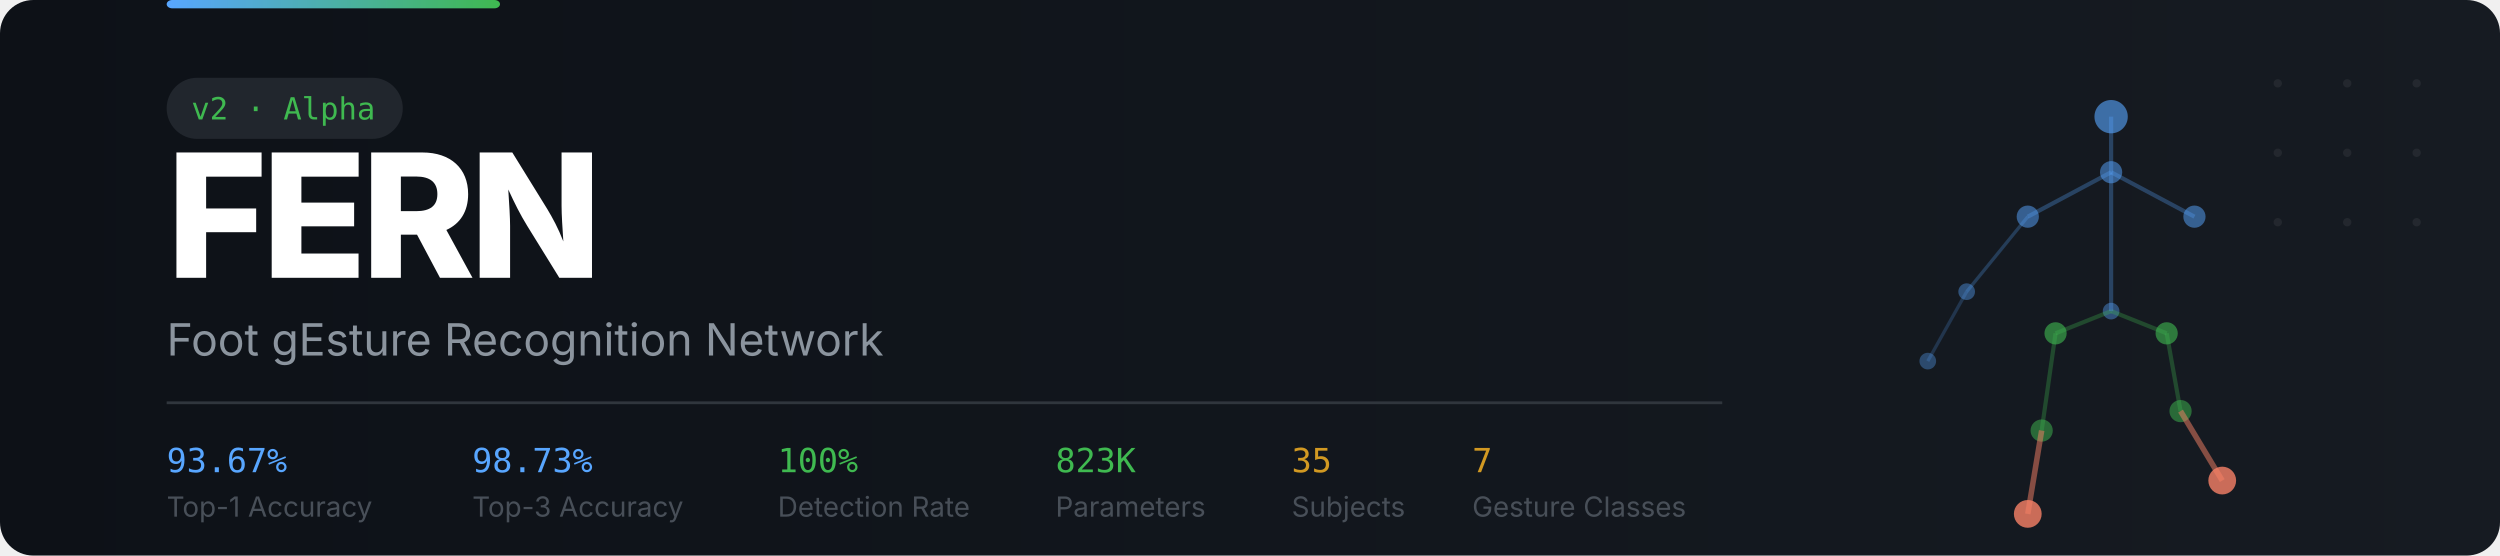
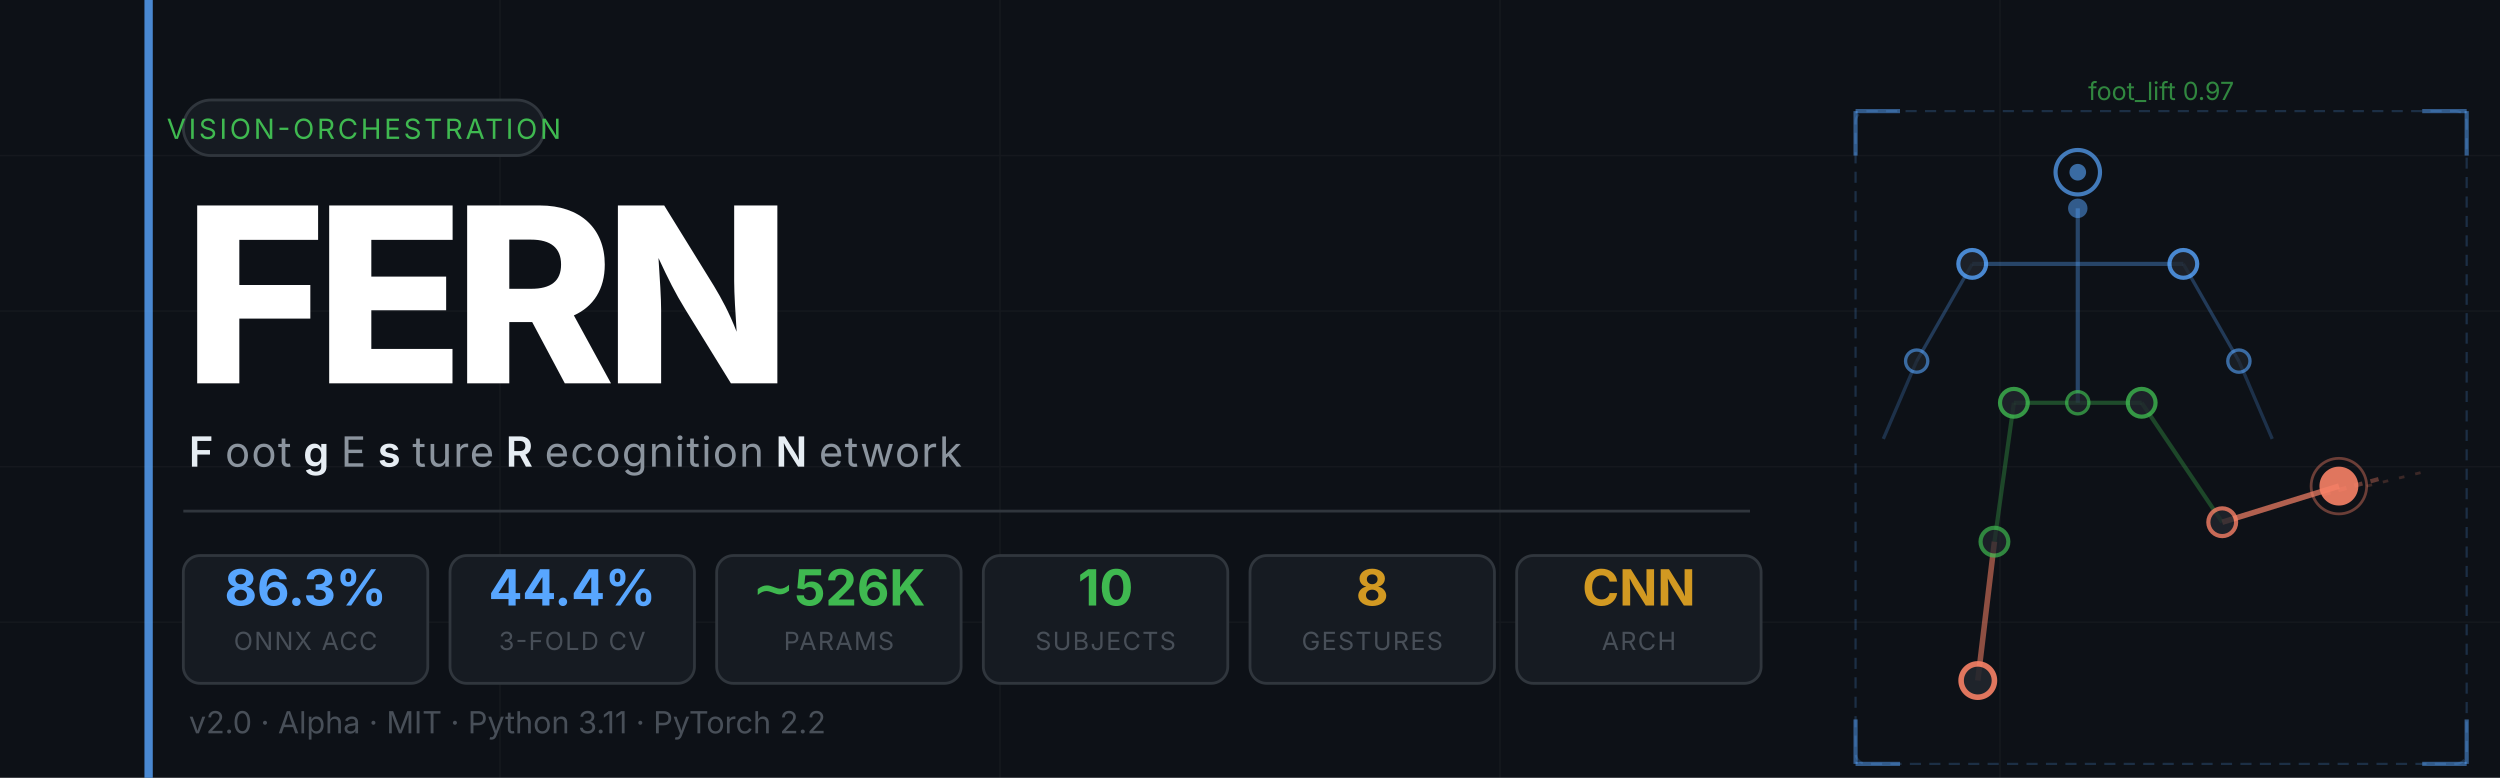
- <svg xmlns="http://www.w3.org/2000/svg" viewBox="0 0 900 200" width="900" height="200">
+ <svg xmlns="http://www.w3.org/2000/svg" viewBox="0 0 900 280" width="900" height="280">
  <defs>
-     <linearGradient id="bg" x1="0%" y1="0%" x2="100%" y2="0%">
-       <stop offset="0%" style="stop-color:#0d1117" />
-       <stop offset="100%" style="stop-color:#161b22" />
-     </linearGradient>
-     <linearGradient id="accent" x1="0%" y1="0%" x2="100%" y2="0%">
-       <stop offset="0%" style="stop-color:#58a6ff" />
-       <stop offset="100%" style="stop-color:#3fb950" />
-     </linearGradient>
+     <style>
+       .mono { font-family: ui-monospace,SFMono-Regular,Menlo,monospace; }
+       .sans { font-family: -apple-system,BlinkMacSystemFont,"Segoe UI",sans-serif; }
+     </style>
  </defs>
-   <rect width="900" height="200" fill="url(#bg)" rx="12" />
-   <circle cx="760" cy="42" r="6" fill="#58a6ff" opacity="0.6" />
-   <circle cx="760" cy="62" r="4" fill="#58a6ff" opacity="0.5" />
-   <circle cx="730" cy="78" r="4" fill="#58a6ff" opacity="0.5" />
-   <circle cx="790" cy="78" r="4" fill="#58a6ff" opacity="0.5" />
-   <circle cx="740" cy="120" r="4" fill="#3fb950" opacity="0.6" />
-   <circle cx="780" cy="120" r="4" fill="#3fb950" opacity="0.6" />
-   <circle cx="760" cy="112" r="3" fill="#58a6ff" opacity="0.4" />
-   <circle cx="735" cy="155" r="4" fill="#3fb950" opacity="0.5" />
-   <circle cx="785" cy="148" r="4" fill="#3fb950" opacity="0.5" />
-   <circle cx="730" cy="185" r="5" fill="#f78166" opacity="0.8" />
-   <circle cx="800" cy="173" r="5" fill="#f78166" opacity="0.8" />
-   <line x1="760" y1="62" x2="730" y2="78" stroke="#58a6ff" stroke-width="1.5" opacity="0.3" />
-   <line x1="760" y1="62" x2="790" y2="78" stroke="#58a6ff" stroke-width="1.5" opacity="0.3" />
-   <line x1="760" y1="112" x2="740" y2="120" stroke="#3fb950" stroke-width="1.5" opacity="0.3" />
-   <line x1="760" y1="112" x2="780" y2="120" stroke="#3fb950" stroke-width="1.5" opacity="0.3" />
-   <line x1="740" y1="120" x2="735" y2="155" stroke="#3fb950" stroke-width="1.5" opacity="0.3" />
-   <line x1="780" y1="120" x2="785" y2="148" stroke="#3fb950" stroke-width="1.5" opacity="0.3" />
-   <line x1="735" y1="155" x2="730" y2="185" stroke="#f78166" stroke-width="2" opacity="0.5" />
-   <line x1="785" y1="148" x2="800" y2="173" stroke="#f78166" stroke-width="2" opacity="0.5" />
-   <line x1="760" y1="42" x2="760" y2="62" stroke="#58a6ff" stroke-width="1.5" opacity="0.3" />
-   <line x1="760" y1="62" x2="760" y2="112" stroke="#58a6ff" stroke-width="1.5" opacity="0.3" />
-   <circle cx="708" cy="105" r="3" fill="#58a6ff" opacity="0.4" />
-   <circle cx="694" cy="130" r="3" fill="#58a6ff" opacity="0.35" />
-   <line x1="730" y1="78" x2="708" y2="105" stroke="#58a6ff" stroke-width="1.2" opacity="0.25" />
-   <line x1="708" y1="105" x2="694" y2="130" stroke="#58a6ff" stroke-width="1.2" opacity="0.2" />
-   <g opacity="0.06">
-     <circle cx="820" cy="30" r="1.5" fill="white" />
-     <circle cx="845" cy="30" r="1.5" fill="white" />
-     <circle cx="870" cy="30" r="1.5" fill="white" />
-     <circle cx="820" cy="55" r="1.5" fill="white" />
-     <circle cx="845" cy="55" r="1.5" fill="white" />
-     <circle cx="870" cy="55" r="1.5" fill="white" />
-     <circle cx="820" cy="80" r="1.5" fill="white" />
-     <circle cx="845" cy="80" r="1.5" fill="white" />
-     <circle cx="870" cy="80" r="1.5" fill="white" />
+   <rect width="900" height="280" fill="#0d1117" />
+   <g opacity="0.035" stroke="#ffffff" stroke-width="0.5">
+     <line x1="0" y1="56" x2="900" y2="56" />
+     <line x1="0" y1="112" x2="900" y2="112" />
+     <line x1="0" y1="168" x2="900" y2="168" />
+     <line x1="0" y1="224" x2="900" y2="224" />
+     <line x1="180" y1="0" x2="180" y2="280" />
+     <line x1="360" y1="0" x2="360" y2="280" />
+     <line x1="540" y1="0" x2="540" y2="280" />
+     <line x1="720" y1="0" x2="720" y2="280" />
  </g>
-   <rect x="60" y="0" width="120" height="3" fill="url(#accent)" rx="2" />
-   <rect x="60" y="28" width="85" height="22" rx="11" fill="#21262d" />
-   <text x="102" y="43" font-family="ui-monospace,SFMono-Regular,monospace" font-size="11" fill="#3fb950" text-anchor="middle">v2 · Alpha</text>
-   <text x="60" y="100" font-family="-apple-system,BlinkMacSystemFont,Segoe UI,sans-serif" font-size="62" font-weight="800" fill="white" letter-spacing="-2">FERN</text>
-   <text x="60" y="128" font-family="-apple-system,BlinkMacSystemFont,Segoe UI,sans-serif" font-size="16" font-weight="400" fill="#8b949e">Foot gEsture Recognition Network</text>
-   <line x1="60" y1="145" x2="620" y2="145" stroke="#30363d" stroke-width="1" />
-   <text x="60" y="170" font-family="ui-monospace,SFMono-Regular,monospace" font-size="12" fill="#58a6ff">93.67%</text>
-   <text x="60" y="186" font-family="-apple-system,BlinkMacSystemFont,Segoe UI,sans-serif" font-size="10" fill="#484f58">Top-1 Accuracy</text>
-   <text x="170" y="170" font-family="ui-monospace,SFMono-Regular,monospace" font-size="12" fill="#58a6ff">98.73%</text>
-   <text x="170" y="186" font-family="-apple-system,BlinkMacSystemFont,Segoe UI,sans-serif" font-size="10" fill="#484f58">Top-3 Accuracy</text>
-   <text x="280" y="170" font-family="ui-monospace,SFMono-Regular,monospace" font-size="12" fill="#3fb950">100%</text>
-   <text x="280" y="186" font-family="-apple-system,BlinkMacSystemFont,Segoe UI,sans-serif" font-size="10" fill="#484f58">Detection Rate</text>
-   <text x="380" y="170" font-family="ui-monospace,SFMono-Regular,monospace" font-size="12" fill="#3fb950">823K</text>
-   <text x="380" y="186" font-family="-apple-system,BlinkMacSystemFont,Segoe UI,sans-serif" font-size="10" fill="#484f58">Parameters</text>
-   <text x="465" y="170" font-family="ui-monospace,SFMono-Regular,monospace" font-size="12" fill="#d29922">35</text>
-   <text x="465" y="186" font-family="-apple-system,BlinkMacSystemFont,Segoe UI,sans-serif" font-size="10" fill="#484f58">Subjects</text>
-   <text x="530" y="170" font-family="ui-monospace,SFMono-Regular,monospace" font-size="12" fill="#d29922">7</text>
-   <text x="530" y="186" font-family="-apple-system,BlinkMacSystemFont,Segoe UI,sans-serif" font-size="10" fill="#484f58">Gesture Classes</text>
+   <line x1="748" y1="75" x2="748" y2="145" stroke="#58a6ff" stroke-width="1.5" opacity="0.35" />
+   <line x1="710" y1="95" x2="786" y2="95" stroke="#58a6ff" stroke-width="1.5" opacity="0.35" />
+   <line x1="710" y1="95" x2="690" y2="130" stroke="#58a6ff" stroke-width="1.2" opacity="0.28" />
+   <line x1="690" y1="130" x2="678" y2="158" stroke="#58a6ff" stroke-width="1.2" opacity="0.22" />
+   <line x1="786" y1="95" x2="806" y2="130" stroke="#58a6ff" stroke-width="1.2" opacity="0.28" />
+   <line x1="806" y1="130" x2="818" y2="158" stroke="#58a6ff" stroke-width="1.2" opacity="0.22" />
+   <line x1="725" y1="145" x2="771" y2="145" stroke="#3fb950" stroke-width="1.5" opacity="0.35" />
+   <line x1="725" y1="145" x2="718" y2="195" stroke="#3fb950" stroke-width="1.5" opacity="0.32" />
+   <line x1="771" y1="145" x2="800" y2="188" stroke="#3fb950" stroke-width="1.5" opacity="0.32" />
+   <line x1="718" y1="195" x2="712" y2="245" stroke="#f78166" stroke-width="2" opacity="0.55" />
+   <line x1="800" y1="188" x2="842" y2="175" stroke="#f78166" stroke-width="2" opacity="0.7" />
+   <line x1="836" y1="178" x2="858" y2="172" stroke="#f78166" stroke-width="1.5" opacity="0.35" stroke-dasharray="3,3" />
+   <line x1="852" y1="175" x2="872" y2="170" stroke="#f78166" stroke-width="1" opacity="0.2" stroke-dasharray="2,4" />
+   <circle cx="748" cy="62" r="8" fill="none" stroke="#58a6ff" stroke-width="1.5" opacity="0.7" />
+   <circle cx="748" cy="62" r="3" fill="#58a6ff" opacity="0.6" />
+   <circle cx="748" cy="75" r="3.5" fill="#58a6ff" opacity="0.5" />
+   <circle cx="710" cy="95" r="5" fill="#21262d" stroke="#58a6ff" stroke-width="1.5" opacity="0.8" />
+   <circle cx="786" cy="95" r="5" fill="#21262d" stroke="#58a6ff" stroke-width="1.5" opacity="0.8" />
+   <circle cx="690" cy="130" r="4" fill="#21262d" stroke="#58a6ff" stroke-width="1.2" opacity="0.6" />
+   <circle cx="806" cy="130" r="4" fill="#21262d" stroke="#58a6ff" stroke-width="1.2" opacity="0.6" />
+   <circle cx="748" cy="145" r="4" fill="#21262d" stroke="#3fb950" stroke-width="1.2" opacity="0.7" />
+   <circle cx="725" cy="145" r="5" fill="#21262d" stroke="#3fb950" stroke-width="1.5" opacity="0.8" />
+   <circle cx="771" cy="145" r="5" fill="#21262d" stroke="#3fb950" stroke-width="1.5" opacity="0.8" />
+   <circle cx="718" cy="195" r="5" fill="#21262d" stroke="#3fb950" stroke-width="1.5" opacity="0.7" />
+   <circle cx="800" cy="188" r="5" fill="#21262d" stroke="#f78166" stroke-width="1.5" opacity="0.8" />
+   <circle cx="712" cy="245" r="6" fill="#21262d" stroke="#f78166" stroke-width="2" opacity="0.9" />
+   <circle cx="842" cy="175" r="7" fill="#f78166" opacity="0.9" />
+   <circle cx="842" cy="175" r="10" fill="none" stroke="#f78166" stroke-width="1" opacity="0.4" />
+   <rect x="668" y="40" width="220" height="235" rx="4" fill="none" stroke="#58a6ff" stroke-width="0.8" stroke-dasharray="4,3" opacity="0.2" />
+   <line x1="668" y1="40" x2="684" y2="40" stroke="#58a6ff" stroke-width="1.5" opacity="0.5" />
+   <line x1="668" y1="40" x2="668" y2="56" stroke="#58a6ff" stroke-width="1.5" opacity="0.5" />
+   <line x1="888" y1="40" x2="872" y2="40" stroke="#58a6ff" stroke-width="1.5" opacity="0.5" />
+   <line x1="888" y1="40" x2="888" y2="56" stroke="#58a6ff" stroke-width="1.5" opacity="0.5" />
+   <line x1="668" y1="275" x2="684" y2="275" stroke="#58a6ff" stroke-width="1.5" opacity="0.5" />
+   <line x1="668" y1="275" x2="668" y2="259" stroke="#58a6ff" stroke-width="1.5" opacity="0.5" />
+   <line x1="888" y1="275" x2="872" y2="275" stroke="#58a6ff" stroke-width="1.5" opacity="0.5" />
+   <line x1="888" y1="275" x2="888" y2="259" stroke="#58a6ff" stroke-width="1.5" opacity="0.5" />
+   <text x="778" y="36" class="mono sans" font-size="9" fill="#3fb950" text-anchor="middle" opacity="0.7">foot_lift 0.97</text>
+   <rect x="52" y="0" width="3" height="280" fill="#58a6ff" opacity="0.8" />
+   <rect x="66" y="36" width="130" height="20" rx="10" fill="#161b22" />
+   <rect x="66" y="36" width="130" height="20" rx="10" fill="none" stroke="#30363d" stroke-width="1" />
+   <text x="131" y="50" class="mono sans" font-size="10" fill="#3fb950" text-anchor="middle" letter-spacing="1">VISION-ORCHESTRATION</text>
+   <text x="66" y="138" class="sans" font-size="88" font-weight="800" fill="#ffffff" letter-spacing="-4">FERN</text>
+   <text x="68" y="168" class="sans" font-size="15" fill="#8b949e" letter-spacing="0.5">
+     <tspan fill="#e6edf3" font-weight="600">F</tspan>
+     <tspan>oot </tspan>
+     <tspan fill="#e6edf3" font-weight="600">g</tspan>
+     <tspan>E</tspan>
+     <tspan fill="#e6edf3" font-weight="600">s</tspan>
+     <tspan>ture </tspan>
+     <tspan fill="#e6edf3" font-weight="600">R</tspan>
+     <tspan>ecognition </tspan>
+     <tspan fill="#e6edf3" font-weight="600">N</tspan>
+     <tspan>etwork</tspan>
+   </text>
+   <line x1="66" y1="184" x2="630" y2="184" stroke="#30363d" stroke-width="1" />
+   <rect x="66" y="200" width="88" height="46" rx="6" fill="#161b22" stroke="#30363d" stroke-width="1" />
+   <text x="110" y="218" class="mono sans" font-size="18" font-weight="700" fill="#58a6ff" text-anchor="middle">86.3%</text>
+   <text x="110" y="234" class="sans" font-size="9" fill="#484f58" text-anchor="middle" letter-spacing="0.5">ONNX ACC</text>
+   <rect x="162" y="200" width="88" height="46" rx="6" fill="#161b22" stroke="#30363d" stroke-width="1" />
+   <text x="206" y="218" class="mono sans" font-size="18" font-weight="700" fill="#58a6ff" text-anchor="middle">44.4%</text>
+   <text x="206" y="234" class="sans" font-size="9" fill="#484f58" text-anchor="middle" letter-spacing="0.5">3-FOLD CV</text>
+   <rect x="258" y="200" width="88" height="46" rx="6" fill="#161b22" stroke="#30363d" stroke-width="1" />
+   <text x="302" y="218" class="mono sans" font-size="18" font-weight="700" fill="#3fb950" text-anchor="middle">∼526K</text>
+   <text x="302" y="234" class="sans" font-size="9" fill="#484f58" text-anchor="middle" letter-spacing="0.5">PARAMS</text>
+   <rect x="354" y="200" width="88" height="46" rx="6" fill="#161b22" stroke="#30363d" stroke-width="1" />
+   <text x="398" y="218" class="mono sans" font-size="18" font-weight="700" fill="#3fb950" text-anchor="middle">10</text>
+   <text x="398" y="234" class="sans" font-size="9" fill="#484f58" text-anchor="middle" letter-spacing="0.5">SUBJECTS</text>
+   <rect x="450" y="200" width="88" height="46" rx="6" fill="#161b22" stroke="#30363d" stroke-width="1" />
+   <text x="494" y="218" class="mono sans" font-size="18" font-weight="700" fill="#d29922" text-anchor="middle">8</text>
+   <text x="494" y="234" class="sans" font-size="9" fill="#484f58" text-anchor="middle" letter-spacing="0.5">GESTURES</text>
+   <rect x="546" y="200" width="88" height="46" rx="6" fill="#161b22" stroke="#30363d" stroke-width="1" />
+   <text x="590" y="218" class="mono sans" font-size="18" font-weight="700" fill="#d29922" text-anchor="middle">CNN</text>
+   <text x="590" y="234" class="sans" font-size="9" fill="#484f58" text-anchor="middle" letter-spacing="0.5">ARCH</text>
+   <text x="68" y="264" class="mono sans" font-size="11" fill="#484f58">v2.0 · Alpha · MIT · Python 3.11 · PyTorch 2.2</text>
</svg>
